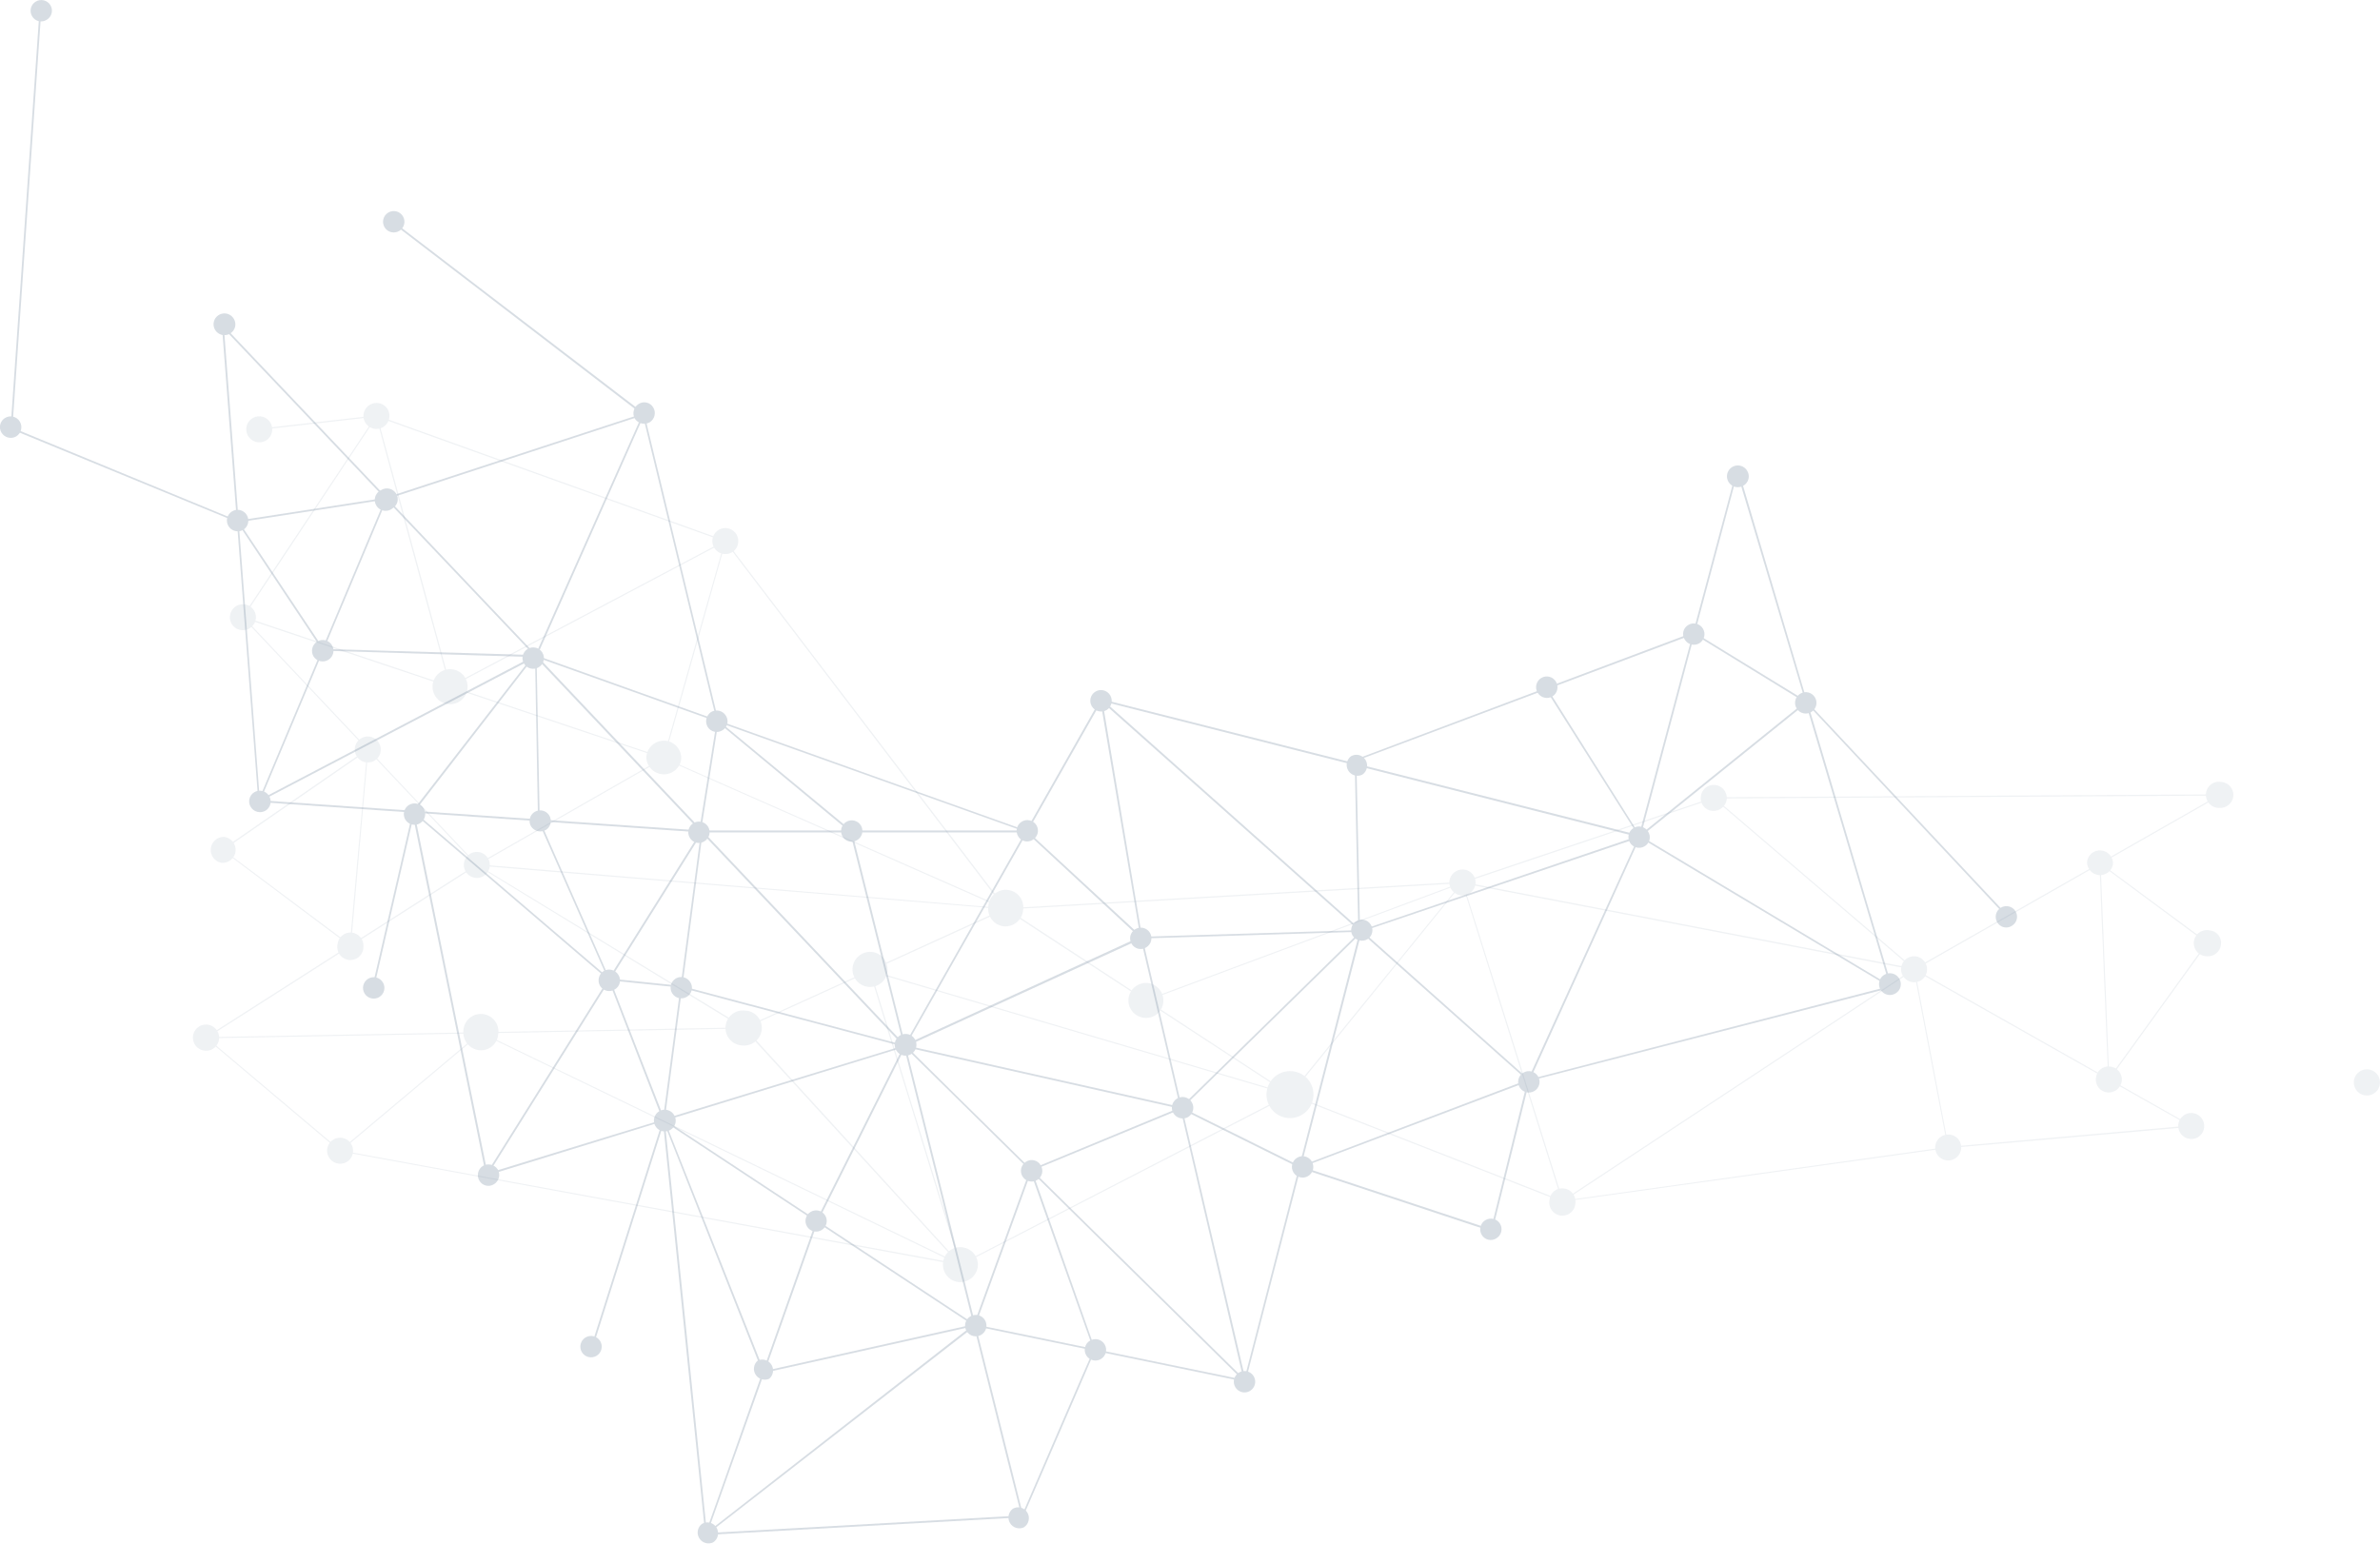
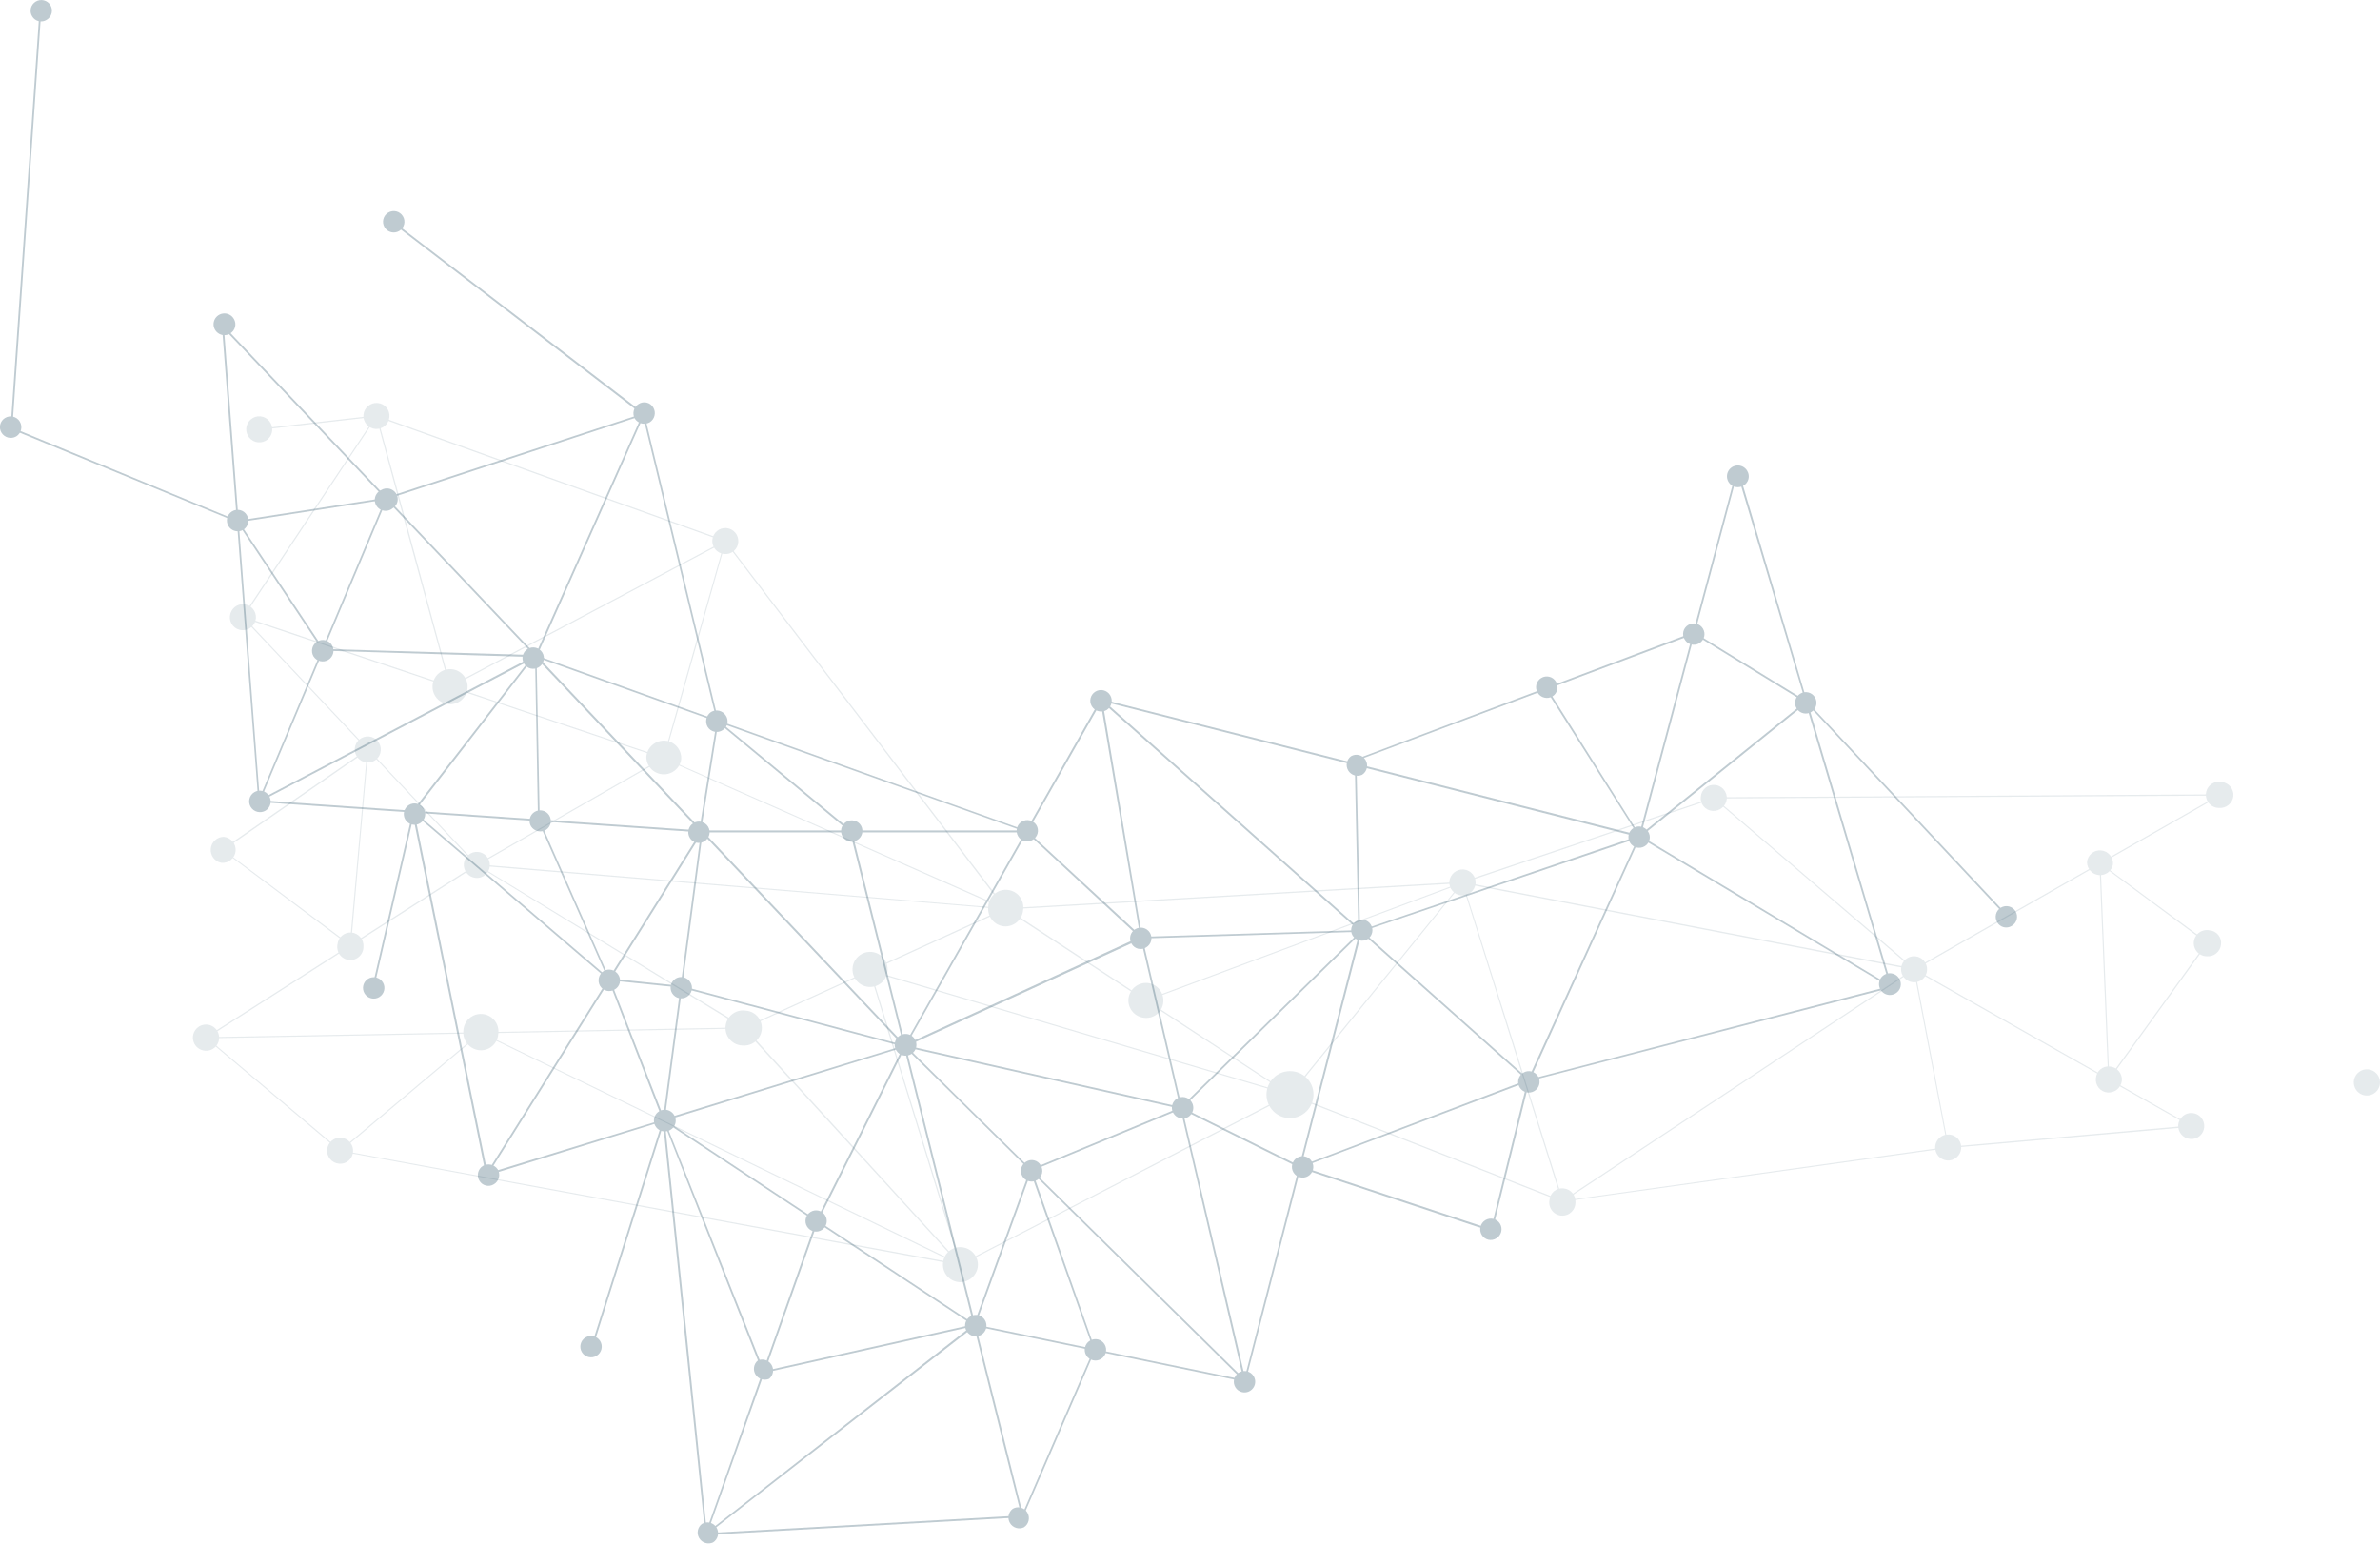
<svg xmlns="http://www.w3.org/2000/svg" viewBox="0 0 962.6 624.5">
  <defs>
-     <style>.a{opacity:0.25;}.b{fill:#607890;}.c{opacity:0.1;}</style>
+     <style>.a{opacity:0.25;}.b{fill:#002f49;}.c{opacity:0.1;}</style>
  </defs>
  <g class="a">
    <path class="b" d="M695.1,511.7l15.3-61.8-94.1,35.7Zm-76.7-26.2,90.9-34.4c-.3,1.3-14.5,58.9-14.7,59.6Z" transform="translate(-91.6 -13.5)" />
    <path class="b" d="M594.8,572.3l.2-.2h.4l47.1-182.4-89,2.7-16.1-95.8h-.8l16.2,95.8-95.9,44Zm.3-1.8c-.7-2.8-41.2-176.5-41.4-177.4l87.8-2.7C641.3,391.4,595.8,567.7,595.1,570.5ZM458.2,436.7,553,393.3c.2.8,40.9,175.2,41.4,177.6C592.7,569.2,458.9,437.5,458.2,436.7Z" transform="translate(-91.6 -13.5)" />
    <path class="b" d="M485.9,549.9,595,572.4v-.7L485.9,549.2,359.6,465.9l17.3,168.8ZM377.5,633.4c-.1-1.3-16.8-164.6-17-166.1l124.6,82.2Z" transform="translate(-91.6 -13.5)" />
    <path class="b" d="M288.8,488.8l86.9-138.6H506.8v-.7l-198.6-71L196.2,337.2l.4.6,111.8-58.5,196.3,70.1H375.3L288.2,488.4Z" transform="translate(-91.6 -13.5)" />
    <path class="b" d="M375.1,350.2,359.7,466.5l-29,91.7.7.2,29-91.7,15.5-117.2L196.7,337.2c0-.6-14.4-188.7-14.5-190.7L308.1,279.1l.5-.5L181.3,144.5l14.8,193.4Z" transform="translate(-91.6 -13.5)" />
    <polygon class="b" points="16 4 16.7 4.3 5 173.1 4.3 172.8 16 4" />
    <polygon class="b" points="663.3 338.7 663 338 550.3 376.3 550.5 376.9 663.3 338.7" />
    <path class="b" d="M457.6,437.2l79.5-140L710,451.1v-.3l147.3-38L754.6,351.3l-44.9,98.6L536.9,296,457.5,436,308.8,278.8l43.5-97.9L250.8,103.2l-.4.6,101,77.4L307.9,279ZM710.5,450l44.4-97.7,100.6,60.2Z" transform="translate(-91.6 -13.5)" />
    <path class="b" d="M486.1,549.6l22.7-62.5,61.7-25.5L457.8,436.3l-21.7-86.7-54.5-45.1-7.3,45.6.7.2,7.1-44.5L435.4,350l21.8,86.9,110.9,24.9-59.9,24.8-22.8,62.8Z" transform="translate(-91.6 -13.5)" />
    <path class="b" d="M617.2,485.9l.3-.7-47.6-23.6,71.8-70.3L640.2,321h-.7s1.5,69.7,1.5,70l-72.3,70.8Z" transform="translate(-91.6 -13.5)" />
    <rect class="b" x="214.1" y="377" width="73" height="0.72" transform="translate(-265 523.4) rotate(-77)" />
    <path class="b" d="M187.5,224.7l34.6,52,85.9,2.6c0,.6,1.2,66.1,1.2,66.1L337.7,410l29.4,3,90.4,24v-.7l-90.3-24-29.1-3c-.1-.3-28.2-63.9-28.2-64.1l-1.3-66.7L222.5,276,188,224.2,96.6,186.5l-.2.7Z" transform="translate(-91.6 -13.5)" />
    <polygon class="b" points="156.3 202 156.2 201.3 96.1 210.6 96.2 211.3 156.3 202" />
    <polygon class="b" points="167.4 328.6 215.6 266.3 215.1 265.8 166.8 328.1 167.4 328.6" />
    <polygon class="b" points="461.4 379.6 461.9 379 415.5 336.1 415 336.6 461.4 379.6" />
    <path class="b" d="M822,298.1l34.1,114.7.7-.2S839.7,355.3,823,298.8l80.1,85.5.5-.5-81.1-86.5-28.2-95L754.1,352.8Zm-66.6,52.7c.5-2.1,38.3-143.4,38.9-145.8l27.5,92.3Z" transform="translate(-91.6 -13.5)" />
    <path class="b" d="M755.5,352.4l-38.2-60.6-.6.4,37.3,59L537.1,296.3l-.2.7Z" transform="translate(-91.6 -13.5)" />
    <path class="b" d="M776.7,270,822,297.8l.4-.6-45.7-28L637.1,321.7l.2.6Z" transform="translate(-91.6 -13.5)" />
    <path class="b" d="M196.7,337.7l51.4-122.3,103.5-33.9,29.9,123.7h.7L352.1,180.6,247.6,214.8,196.1,337.4Z" transform="translate(-91.6 -13.5)" />
    <path class="b" d="M505.6,627.2l-47.8-191-97.5,29.9c-.3-.6-22-56.6-22-56.6l-80.2-68.6,30.1,148.2L359.9,467c.2.7,40,101.2,40.1,101.5-11.5,32.7-23.3,65.9-23.3,65.9Zm-127.9,6.4,23-64.8,84.8-18.9c9.2,37,19.1,76.3,19.2,76.6ZM401,568l21.4-60.4s34.2-68.2,35-69.9l27.9,111.5Zm20.7-60.7-21.3,60.2L360.5,466.8l96.3-29.6C456.1,438.7,421.7,507.3,421.7,507.3ZM288.8,488.1c-.2-.7-29.1-143.3-29.5-145.3l78.4,67.1c0,.2,21.6,55.7,21.9,56.5Z" transform="translate(-91.6 -13.5)" />
    <path class="b" d="M505.4,627l29.2-67.5-25.7-72.8-.7.3,25.7,72.5c-.2.2-29.1,67.2-29.1,67.2Z" transform="translate(-91.6 -13.5)" />
    <path class="b" d="M460.1,439.9a4.4,4.4,0,1,0-6-1.5A4.4,4.4,0,0,0,460.1,439.9Z" transform="translate(-91.6 -13.5)" />
    <path class="b" d="M340.3,413.7a4.2,4.2,0,0,0,1.4-5.9,4.4,4.4,0,0,0-6-1.5,4.5,4.5,0,0,0-1.4,6A4.3,4.3,0,0,0,340.3,413.7Z" transform="translate(-91.6 -13.5)" />
    <path class="b" d="M309.5,283.4A4.3,4.3,0,0,0,305,276a4.3,4.3,0,1,0,4.5,7.4Z" transform="translate(-91.6 -13.5)" />
    <path class="b" d="M253.1,106.9a4.3,4.3,0,0,0-4.5-7.4,4.3,4.3,0,1,0,4.5,7.4Z" transform="translate(-91.6 -13.5)" />
    <path class="b" d="M190,227.8a4.4,4.4,0,0,0,1.4-6,4.3,4.3,0,0,0-7.4,4.5A4.4,4.4,0,0,0,190,227.8Z" transform="translate(-91.6 -13.5)" />
    <path class="b" d="M424,511a4.3,4.3,0,1,0-6-1.4A4.3,4.3,0,0,0,424,511Z" transform="translate(-91.6 -13.5)" />
    <path class="b" d="M536.9,563.2a4.3,4.3,0,0,0-4.5-7.4,4.3,4.3,0,1,0,4.5,7.4Z" transform="translate(-91.6 -13.5)" />
    <path class="b" d="M199,341.4a4.3,4.3,0,0,0,1.4-6,4.3,4.3,0,0,0-7.4,4.5A4.4,4.4,0,0,0,199,341.4Z" transform="translate(-91.6 -13.5)" />
    <path class="b" d="M332.9,561.9a4.3,4.3,0,1,0-4.5-7.4,4.3,4.3,0,0,0,4.5,7.4Z" transform="translate(-91.6 -13.5)" />
    <path class="b" d="M505.7,631.3a4.4,4.4,0,0,0,1.4-6,4.3,4.3,0,0,0-5.9-1.5,4.4,4.4,0,0,0,4.5,7.5Z" transform="translate(-91.6 -13.5)" />
    <path class="b" d="M376.5,353.8a4.3,4.3,0,0,0,1.5-5.9,4.3,4.3,0,1,0-7.4,4.5A4.2,4.2,0,0,0,376.5,353.8Z" transform="translate(-91.6 -13.5)" />
    <path class="b" d="M572.2,465.3a4.4,4.4,0,0,0,1.4-6,4.3,4.3,0,0,0-7.4,4.5A4.4,4.4,0,0,0,572.2,465.3Z" transform="translate(-91.6 -13.5)" />
    <path class="b" d="M696.8,514.4a4.3,4.3,0,0,0,1.5-5.9,4.3,4.3,0,1,0-7.4,4.5A4.2,4.2,0,0,0,696.8,514.4Z" transform="translate(-91.6 -13.5)" />
    <path class="b" d="M644.7,393.4a4.3,4.3,0,1,0-6-1.4A4.5,4.5,0,0,0,644.7,393.4Z" transform="translate(-91.6 -13.5)" />
    <path class="b" d="M778.9,273.7a4.3,4.3,0,1,0-4.5-7.4,4.2,4.2,0,0,0-1.4,5.9A4.3,4.3,0,0,0,778.9,273.7Z" transform="translate(-91.6 -13.5)" />
    <path class="b" d="M905.3,388a4.3,4.3,0,0,0,1.5-5.9,4.3,4.3,0,1,0-7.4,4.5A4.2,4.2,0,0,0,905.3,388Z" transform="translate(-91.6 -13.5)" />
    <path class="b" d="M511.1,490.8a4.3,4.3,0,0,0,1.4-6,4.2,4.2,0,0,0-5.9-1.4,4.3,4.3,0,1,0,4.5,7.4Z" transform="translate(-91.6 -13.5)" />
    <path class="b" d="M597.2,576.1a4.3,4.3,0,1,0-4.5-7.4,4.3,4.3,0,0,0,4.5,7.4Z" transform="translate(-91.6 -13.5)" />
    <path class="b" d="M261.5,346.5a4.3,4.3,0,1,0-4.5-7.4,4.3,4.3,0,0,0,4.5,7.4Z" transform="translate(-91.6 -13.5)" />
    <path class="b" d="M291.4,492.5a4.4,4.4,0,0,0,1.5-6,4.5,4.5,0,0,0-6-1.4,4.4,4.4,0,0,0-1.4,6A4.2,4.2,0,0,0,291.4,492.5Z" transform="translate(-91.6 -13.5)" />
    <path class="b" d="M642.5,326.9a4.4,4.4,0,0,0,1.4-6,4.3,4.3,0,0,0-5.9-1.5,4.4,4.4,0,0,0,4.5,7.5Z" transform="translate(-91.6 -13.5)" />
    <path class="b" d="M250.4,219.1a4.3,4.3,0,0,0,1.4-6,4.4,4.4,0,0,0-6-1.4,4.4,4.4,0,1,0,4.6,7.4Z" transform="translate(-91.6 -13.5)" />
    <path class="b" d="M509.3,353.2a4.3,4.3,0,0,0,1.5-5.9,4.3,4.3,0,1,0-7.4,4.5A4.2,4.2,0,0,0,509.3,353.2Z" transform="translate(-91.6 -13.5)" />
    <path class="b" d="M402.7,571.2a4.4,4.4,0,0,0-4.6-7.4,4.4,4.4,0,0,0,4.6,7.4Z" transform="translate(-91.6 -13.5)" />
    <path class="b" d="M369.4,416.7a4.2,4.2,0,0,0,1.4-5.9,4.3,4.3,0,0,0-5.9-1.5,4.3,4.3,0,1,0,4.5,7.4Z" transform="translate(-91.6 -13.5)" />
    <path class="b" d="M383.8,308.9a4.2,4.2,0,0,0,1.4-5.9,4.4,4.4,0,0,0-6-1.5,4.5,4.5,0,0,0-1.4,6A4.3,4.3,0,0,0,383.8,308.9Z" transform="translate(-91.6 -13.5)" />
    <path class="b" d="M712.2,454.8a4.3,4.3,0,1,0-4.5-7.4,4.3,4.3,0,0,0,4.5,7.4Z" transform="translate(-91.6 -13.5)" />
    <path class="b" d="M796.8,209.9a4.3,4.3,0,0,0,1.5-5.9,4.4,4.4,0,1,0-1.5,5.9Z" transform="translate(-91.6 -13.5)" />
    <path class="b" d="M824.2,301.5a4.3,4.3,0,1,0-4.5-7.4,4.3,4.3,0,0,0,4.5,7.4Z" transform="translate(-91.6 -13.5)" />
    <path class="b" d="M539.2,300.7a4.4,4.4,0,0,0,1.4-6,4.3,4.3,0,0,0-7.4,4.5A4.4,4.4,0,0,0,539.2,300.7Z" transform="translate(-91.6 -13.5)" />
    <path class="b" d="M756.8,355.8a4.2,4.2,0,0,0,1.4-5.9,4.3,4.3,0,0,0-5.9-1.5,4.3,4.3,0,1,0,4.5,7.4Z" transform="translate(-91.6 -13.5)" />
    <path class="b" d="M354.4,184.3a4.4,4.4,0,0,0,1.4-6,4.2,4.2,0,0,0-5.9-1.4,4.4,4.4,0,0,0-1.5,6A4.5,4.5,0,0,0,354.4,184.3Z" transform="translate(-91.6 -13.5)" />
    <path class="b" d="M224.4,280.4a4.3,4.3,0,0,0-4.5-7.4,4.4,4.4,0,0,0-1.5,6A4.4,4.4,0,0,0,224.4,280.4Z" transform="translate(-91.6 -13.5)" />
    <path class="b" d="M312.4,349.2a4.3,4.3,0,1,0-6-1.4A4.5,4.5,0,0,0,312.4,349.2Z" transform="translate(-91.6 -13.5)" />
    <path class="b" d="M362.8,470.5a4.3,4.3,0,0,0,1.5-5.9,4.4,4.4,0,1,0-1.5,5.9Z" transform="translate(-91.6 -13.5)" />
    <path class="b" d="M245,416.8a4.3,4.3,0,1,0-4.5-7.4,4.3,4.3,0,0,0,4.5,7.4Z" transform="translate(-91.6 -13.5)" />
    <path class="b" d="M488.5,553.4A4.3,4.3,0,1,0,484,546a4.3,4.3,0,0,0,4.5,7.4Z" transform="translate(-91.6 -13.5)" />
    <path class="b" d="M380,637.4a4.4,4.4,0,0,0,1.4-6,4.3,4.3,0,0,0-5.9-1.5,4.4,4.4,0,0,0,4.5,7.5Z" transform="translate(-91.6 -13.5)" />
    <path class="b" d="M98.2,190a4.4,4.4,0,0,0,1.4-6,4.3,4.3,0,0,0-7.4,4.5A4.4,4.4,0,0,0,98.2,190Z" transform="translate(-91.6 -13.5)" />
    <path class="b" d="M438.3,353.3a4.3,4.3,0,0,0,1.5-5.9,4.3,4.3,0,1,0-7.4,4.5A4.2,4.2,0,0,0,438.3,353.3Z" transform="translate(-91.6 -13.5)" />
    <path class="b" d="M184.7,148.4a4.3,4.3,0,0,0,1.5-5.9,4.4,4.4,0,1,0-1.5,5.9Z" transform="translate(-91.6 -13.5)" />
    <path class="b" d="M620.7,489.2a4.3,4.3,0,0,0,1.4-6,4.3,4.3,0,0,0-5.9-1.4,4.3,4.3,0,1,0,4.5,7.4Z" transform="translate(-91.6 -13.5)" />
    <path class="b" d="M719.5,295.2a4.4,4.4,0,0,0,1.4-6,4.3,4.3,0,0,0-7.4,4.5A4.4,4.4,0,0,0,719.5,295.2Z" transform="translate(-91.6 -13.5)" />
    <path class="b" d="M858.3,415.3a4.3,4.3,0,0,0,1.5-5.9,4.4,4.4,0,1,0-1.5,5.9Z" transform="translate(-91.6 -13.5)" />
    <path class="b" d="M555.2,396.7a4.3,4.3,0,0,0,1.5-5.9,4.3,4.3,0,1,0-7.4,4.5A4.2,4.2,0,0,0,555.2,396.7Z" transform="translate(-91.6 -13.5)" />
    <path class="b" d="M110.5,21.5a4.3,4.3,0,0,0,1.5-5.9,4.3,4.3,0,1,0-7.4,4.5A4.2,4.2,0,0,0,110.5,21.5Z" transform="translate(-91.6 -13.5)" />
  </g>
  <g class="c">
    <path class="b" d="M284.1,363.3H284L174.1,433.5l219.4-4L284.9,363.4l75.7-43.3L189,262.6Zm-93.4-99.6,168.8,56.5-75,42.9C284.3,362.8,191.9,265.1,190.7,263.7Zm93.8,99.9,107.3,65.5-216,3.9Z" transform="translate(-91.6 -13.5)" />
    <path class="b" d="M189.6,263l.4.3,53.8-81c.2,1,29.7,109.3,29.7,109.3l111.1-58.8-24.8,87.5,137.1,60.5L284.5,363.1v.5l213.8,17.7v-.4L360.3,320.1c.2-.4,25-88.2,25-88.2l-111.5,59c-.1-.6-29.8-109.7-29.8-109.7Z" transform="translate(-91.6 -13.5)" />
    <path class="b" d="M196.5,186.9v.5l47.3-5.4,141,50.6L498.2,381.4l184.9-10.7,101.6-34.2,80.9,69.2c0,.2,13.6,71.2,13.7,71.7L723.5,499.2v.4l156.3-21.8L866,405.4,784.8,336,683,370.2,498.5,380.9,385.1,232.2,243.9,181.5Z" transform="translate(-91.6 -13.5)" />
    <path class="b" d="M683.1,370.2h-.3v.2L555,418l.2.4L682.4,371,613,456.4l110.9,43.4a.5.5,0,0,0-.1-.3l142.6-94.1L683.5,370.3l.3-.4Zm-.1.7L723.2,499,613.8,456.2Zm.4-.1,181.7,34.9L723.7,499C723.5,498.4,683.7,371.5,683.4,370.8Z" transform="translate(-91.6 -13.5)" />
    <path class="b" d="M443.4,405.9h-.3v.2l-51,23.2L479,524.3,286,431l-56.8,47.7-54.1-45.6-.3.3,54.4,45.9,56.9-47.8,193.7,93.7v.2l133.6-68.9v-.2a.3.3,0,0,1,.1-.2L498.4,380.8Zm-.1.6c.2.5,35.6,115.6,36.2,117.6L393,429.4Zm.5,0,168.9,49.8L480.2,524.7C480,524.1,444.1,407.3,443.8,406.5Zm54.5-25.1,113.6,74.2L444.1,406.1Z" transform="translate(-91.6 -13.5)" />
    <polygon class="b" points="137.6 465.7 388.4 511.8 388.5 511.3 137.6 465.3 137.6 465.7" />
    <path class="b" d="M784.7,336v.5l204-1.2L865.3,405.6l111.8,63.2-97.5,8.6v.5l99.1-8.7L866.3,405.6l124.2-70.8Z" transform="translate(-91.6 -13.5)" />
    <path class="b" d="M944.3,450.8l40.4-56-44-32.5Zm-3.1-87.6L984,394.9c-.2.4-38.5,53.4-39.3,54.5C944.7,448.1,941.2,364.2,941.2,363.2Z" transform="translate(-91.6 -13.5)" />
    <path class="b" d="M181.2,357.2l52.3,39.2,7.1-80.2Zm58.9-40c-.1.9-6.9,77.5-7,78.3L182,357.3Z" transform="translate(-91.6 -13.5)" />
    <path class="b" d="M280.7,291.9a7.1,7.1,0,1,1-6.4-7.7A7.1,7.1,0,0,1,280.7,291.9Z" transform="translate(-91.6 -13.5)" />
    <path class="b" d="M367.1,320.8a7.1,7.1,0,0,1-14.1-1.2,7.2,7.2,0,0,1,7.7-6.5A7.1,7.1,0,0,1,367.1,320.8Z" transform="translate(-91.6 -13.5)" />
    <path class="b" d="M505.4,381.7a7.2,7.2,0,0,1-7.7,6.5,7.1,7.1,0,0,1-6.4-7.7,7.1,7.1,0,1,1,14.1,1.2Z" transform="translate(-91.6 -13.5)" />
    <path class="b" d="M562.1,418.8a6.9,6.9,0,0,1-7.6,6.4,7.1,7.1,0,0,1-6.5-7.6,7.2,7.2,0,0,1,7.7-6.5A7.1,7.1,0,0,1,562.1,418.8Z" transform="translate(-91.6 -13.5)" />
    <path class="b" d="M487.1,525.6a7.2,7.2,0,0,1-7.7,6.5,7.1,7.1,0,0,1-6.4-7.7,6.9,6.9,0,0,1,7.6-6.4A7.1,7.1,0,0,1,487.1,525.6Z" transform="translate(-91.6 -13.5)" />
    <path class="b" d="M293.1,431.9a7,7,0,0,1-7.6,6.4,7.2,7.2,0,0,1-6.5-7.7,7.1,7.1,0,1,1,14.1,1.3Z" transform="translate(-91.6 -13.5)" />
    <path class="b" d="M399.7,429.9a7.2,7.2,0,0,1-7.7,6.5,7.1,7.1,0,1,1,1.3-14.1A7,7,0,0,1,399.7,429.9Z" transform="translate(-91.6 -13.5)" />
    <path class="b" d="M450.5,406.8a7.1,7.1,0,0,1-14.1-1.3,7.1,7.1,0,1,1,14.1,1.3Z" transform="translate(-91.6 -13.5)" />
    <path class="b" d="M622.8,457.1a9.5,9.5,0,1,1-8.6-10.3A9.4,9.4,0,0,1,622.8,457.1Z" transform="translate(-91.6 -13.5)" />
    <path class="b" d="M390.2,232.8a5.2,5.2,0,0,1-5.7,4.8,5.3,5.3,0,0,1-4.8-5.7,5.3,5.3,0,0,1,5.7-4.8A5.3,5.3,0,0,1,390.2,232.8Z" transform="translate(-91.6 -13.5)" />
    <path class="b" d="M688.4,370.9a5.4,5.4,0,0,1-5.8,4.8,5.3,5.3,0,0,1-4.8-5.7,5.4,5.4,0,0,1,5.8-4.8A5.3,5.3,0,0,1,688.4,370.9Z" transform="translate(-91.6 -13.5)" />
    <path class="b" d="M234.4,479.4a5.2,5.2,0,0,1-5.7,4.8,5.3,5.3,0,0,1-4.8-5.7,5.3,5.3,0,0,1,5.7-4.8A5.3,5.3,0,0,1,234.4,479.4Z" transform="translate(-91.6 -13.5)" />
    <path class="b" d="M186.9,357.7a5.3,5.3,0,0,1-5.8,4.8,5.3,5.3,0,0,1,1-10.5A5.3,5.3,0,0,1,186.9,357.7Z" transform="translate(-91.6 -13.5)" />
    <path class="b" d="M245.6,317.1a5.2,5.2,0,0,1-5.7,4.8,5.3,5.3,0,0,1-4.8-5.7,5.3,5.3,0,0,1,5.7-4.8A5.3,5.3,0,0,1,245.6,317.1Z" transform="translate(-91.6 -13.5)" />
    <path class="b" d="M238.6,396.5a5.3,5.3,0,1,1-10.5-1,5.3,5.3,0,0,1,5.7-4.8A5.4,5.4,0,0,1,238.6,396.5Z" transform="translate(-91.6 -13.5)" />
    <path class="b" d="M289.7,363.8a5.2,5.2,0,0,1-5.7,4.8,5.3,5.3,0,0,1-4.8-5.7,5.3,5.3,0,0,1,5.7-4.8A5.3,5.3,0,0,1,289.7,363.8Z" transform="translate(-91.6 -13.5)" />
    <path class="b" d="M249.1,182.2a5.3,5.3,0,0,1-5.7,4.8,5.3,5.3,0,0,1-4.8-5.7,5.3,5.3,0,0,1,5.7-4.8A5.2,5.2,0,0,1,249.1,182.2Z" transform="translate(-91.6 -13.5)" />
    <path class="b" d="M195.1,263.6a5.3,5.3,0,0,1-5.7,4.8,5.2,5.2,0,0,1-4.8-5.7,5.3,5.3,0,0,1,5.7-4.8A5.3,5.3,0,0,1,195.1,263.6Z" transform="translate(-91.6 -13.5)" />
    <path class="b" d="M201.7,187.6a5.2,5.2,0,0,1-5.7,4.8,5.3,5.3,0,0,1-4.8-5.7,5.3,5.3,0,0,1,5.7-4.8A5.3,5.3,0,0,1,201.7,187.6Z" transform="translate(-91.6 -13.5)" />
    <path class="b" d="M949.8,450.6a5.4,5.4,0,0,1-5.8,4.8,5.2,5.2,0,0,1-4.7-5.8,5.1,5.1,0,0,1,5.7-4.7A5.3,5.3,0,0,1,949.8,450.6Z" transform="translate(-91.6 -13.5)" />
    <path class="b" d="M989.9,395.5a5.3,5.3,0,0,1-5.7,4.8,5.3,5.3,0,1,1,1-10.5A5.1,5.1,0,0,1,989.9,395.5Z" transform="translate(-91.6 -13.5)" />
    <path class="b" d="M180.2,433.7a5.2,5.2,0,0,1-5.7,4.8,5.3,5.3,0,1,1,5.7-4.8Z" transform="translate(-91.6 -13.5)" />
    <path class="b" d="M728.8,499.9a5.3,5.3,0,1,1-10.5-1,5.1,5.1,0,0,1,5.7-4.7A5.3,5.3,0,0,1,728.8,499.9Z" transform="translate(-91.6 -13.5)" />
    <path class="b" d="M871,406a5.2,5.2,0,0,1-5.7,4.8,5.3,5.3,0,0,1-4.8-5.7,5.3,5.3,0,0,1,5.7-4.8A5.3,5.3,0,0,1,871,406Z" transform="translate(-91.6 -13.5)" />
    <path class="b" d="M884.8,478.1a5.3,5.3,0,0,1-5.7,4.8,5.3,5.3,0,0,1-4.8-5.7,5.3,5.3,0,0,1,5.7-4.8A5.2,5.2,0,0,1,884.8,478.1Z" transform="translate(-91.6 -13.5)" />
    <path class="b" d="M790,336.7a5.4,5.4,0,0,1-5.8,4.8,5.1,5.1,0,0,1-4.7-5.7,5.2,5.2,0,0,1,5.7-4.8A5.3,5.3,0,0,1,790,336.7Z" transform="translate(-91.6 -13.5)" />
    <path class="b" d="M946.2,363.2a5.3,5.3,0,0,1-10.5-.9,5.2,5.2,0,0,1,5.7-4.8A5.3,5.3,0,0,1,946.2,363.2Z" transform="translate(-91.6 -13.5)" />
    <path class="b" d="M994.9,335.5a5.4,5.4,0,0,1-5.8,4.8,5.3,5.3,0,1,1,1-10.5A5.3,5.3,0,0,1,994.9,335.5Z" transform="translate(-91.6 -13.5)" />
    <path class="b" d="M983.1,469.4a5.2,5.2,0,0,1-5.7,4.8,5.3,5.3,0,0,1-4.8-5.7,5.3,5.3,0,0,1,5.7-4.8A5.3,5.3,0,0,1,983.1,469.4Z" transform="translate(-91.6 -13.5)" />
    <path class="b" d="M1054.2,451.3a5.3,5.3,0,1,1-10.5-1,5.3,5.3,0,0,1,10.5,1Z" transform="translate(-91.6 -13.5)" />
  </g>
</svg>
